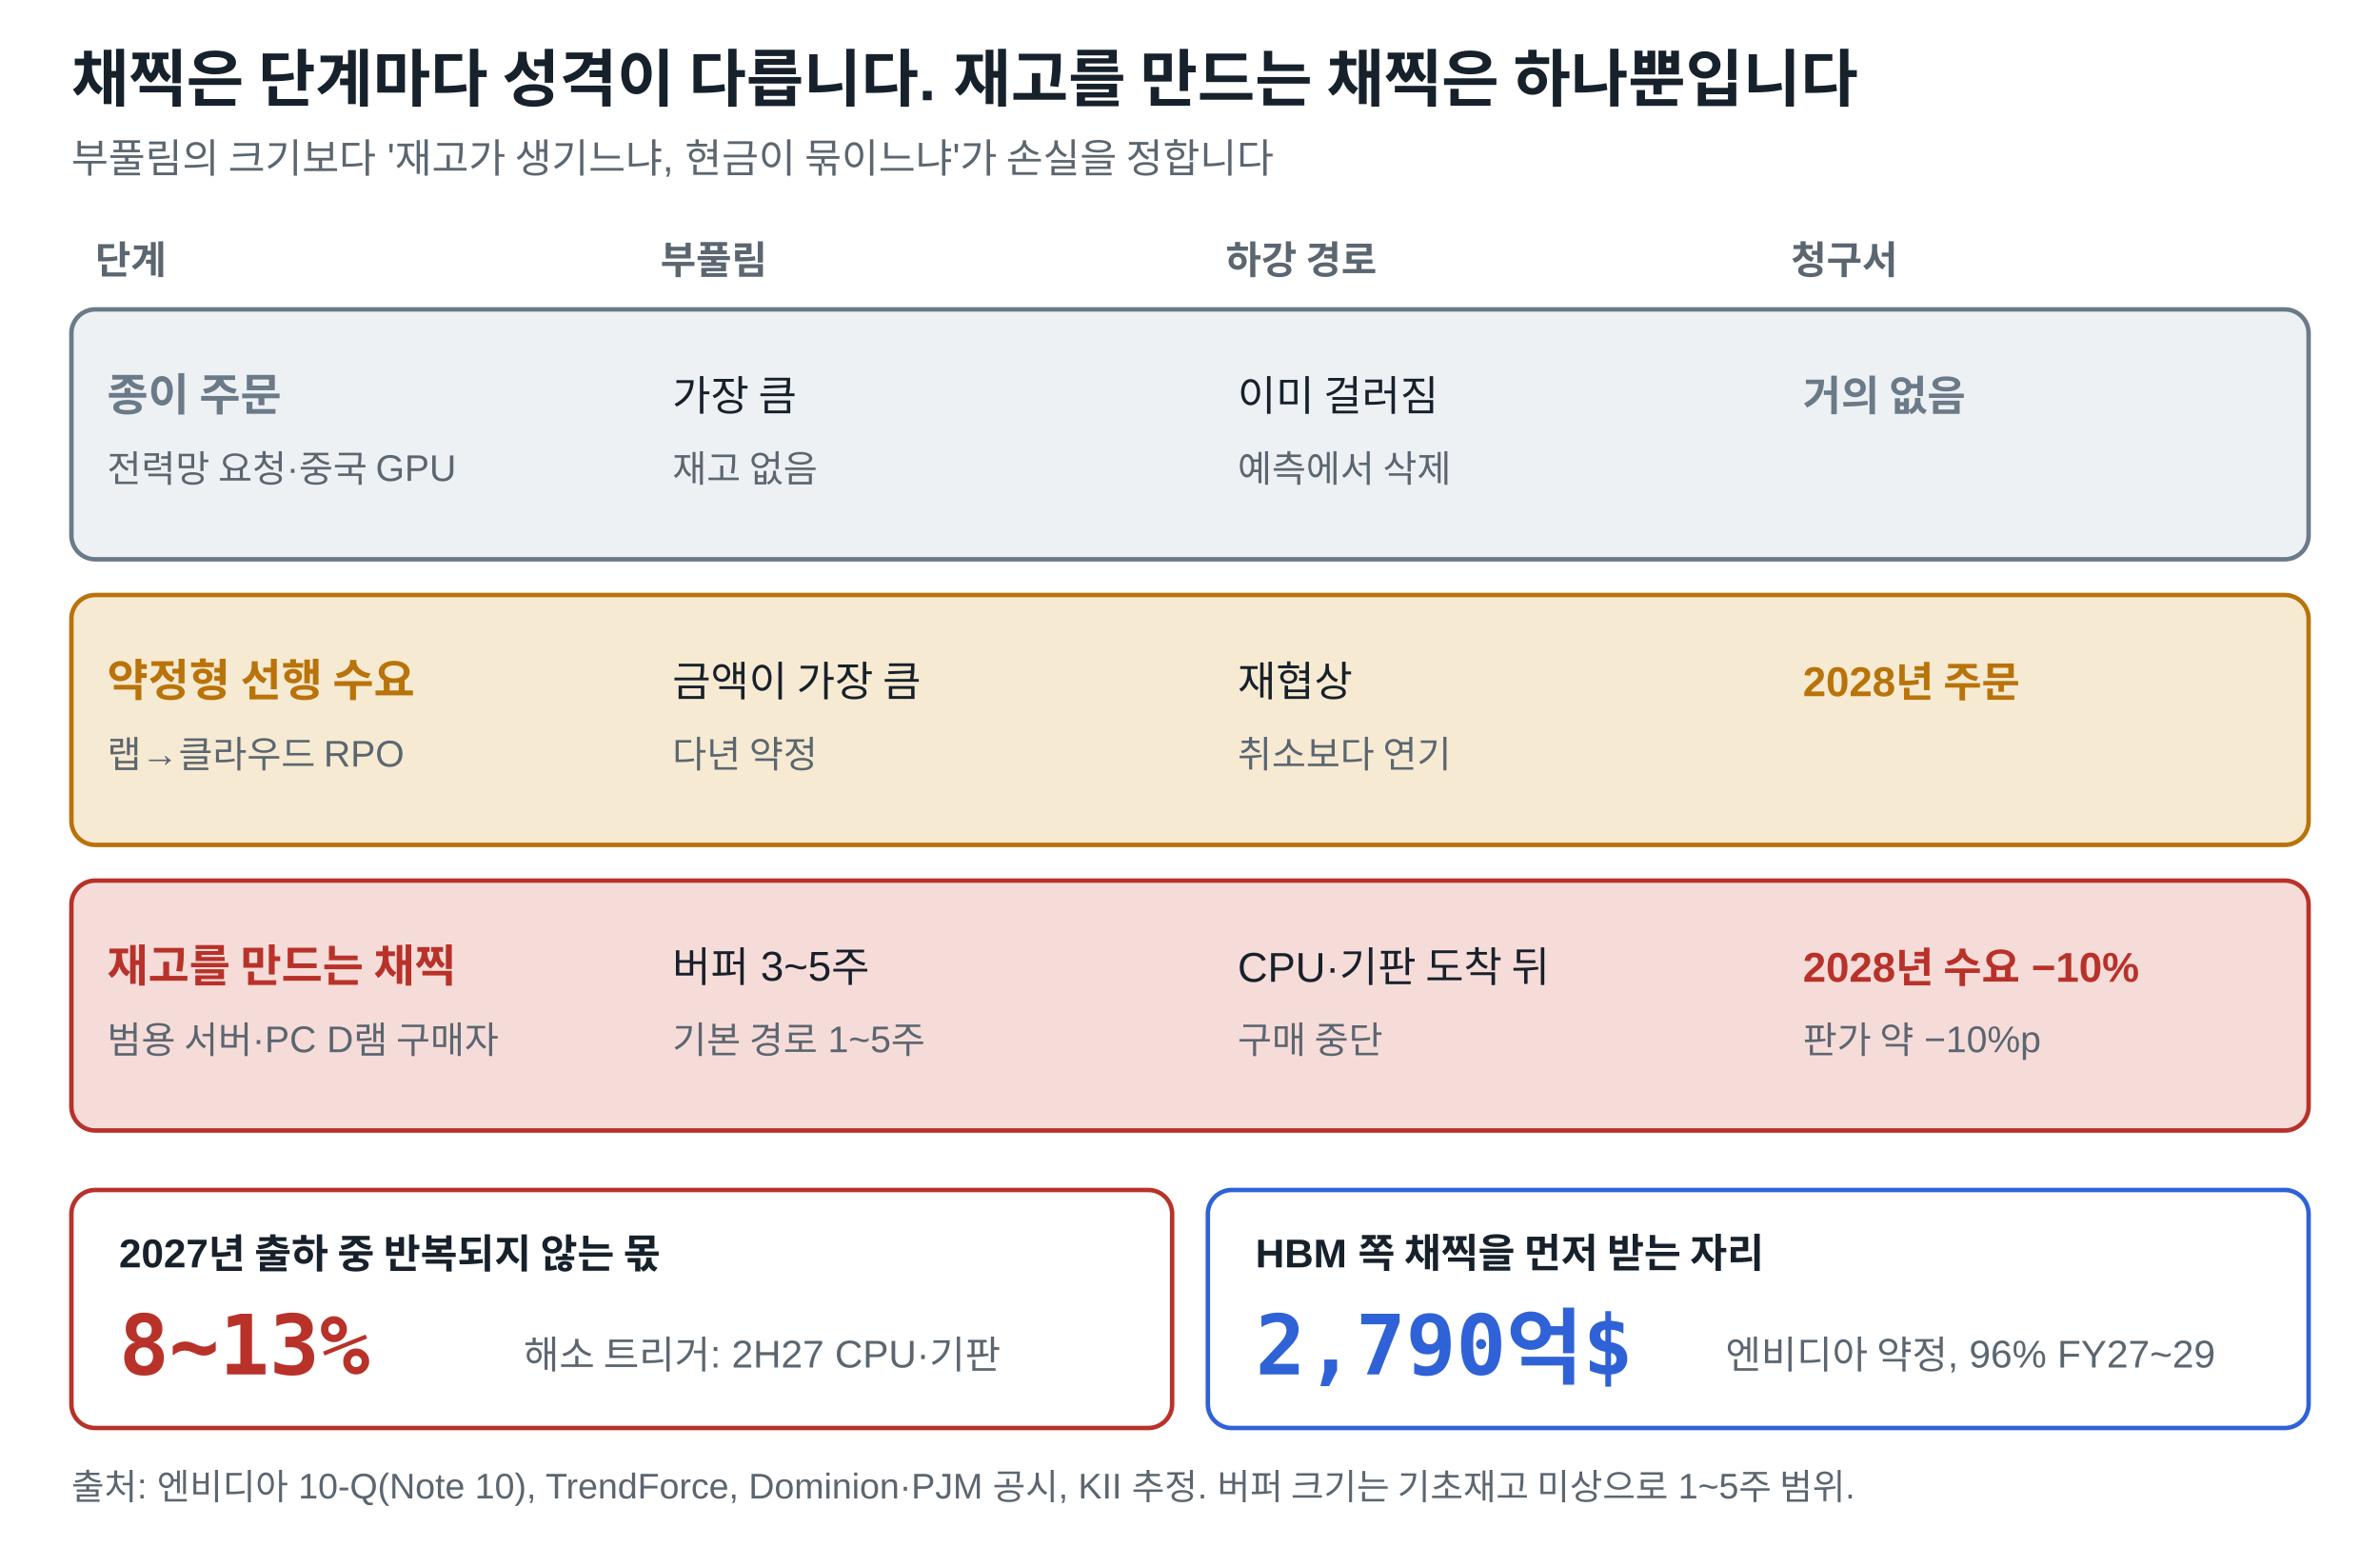
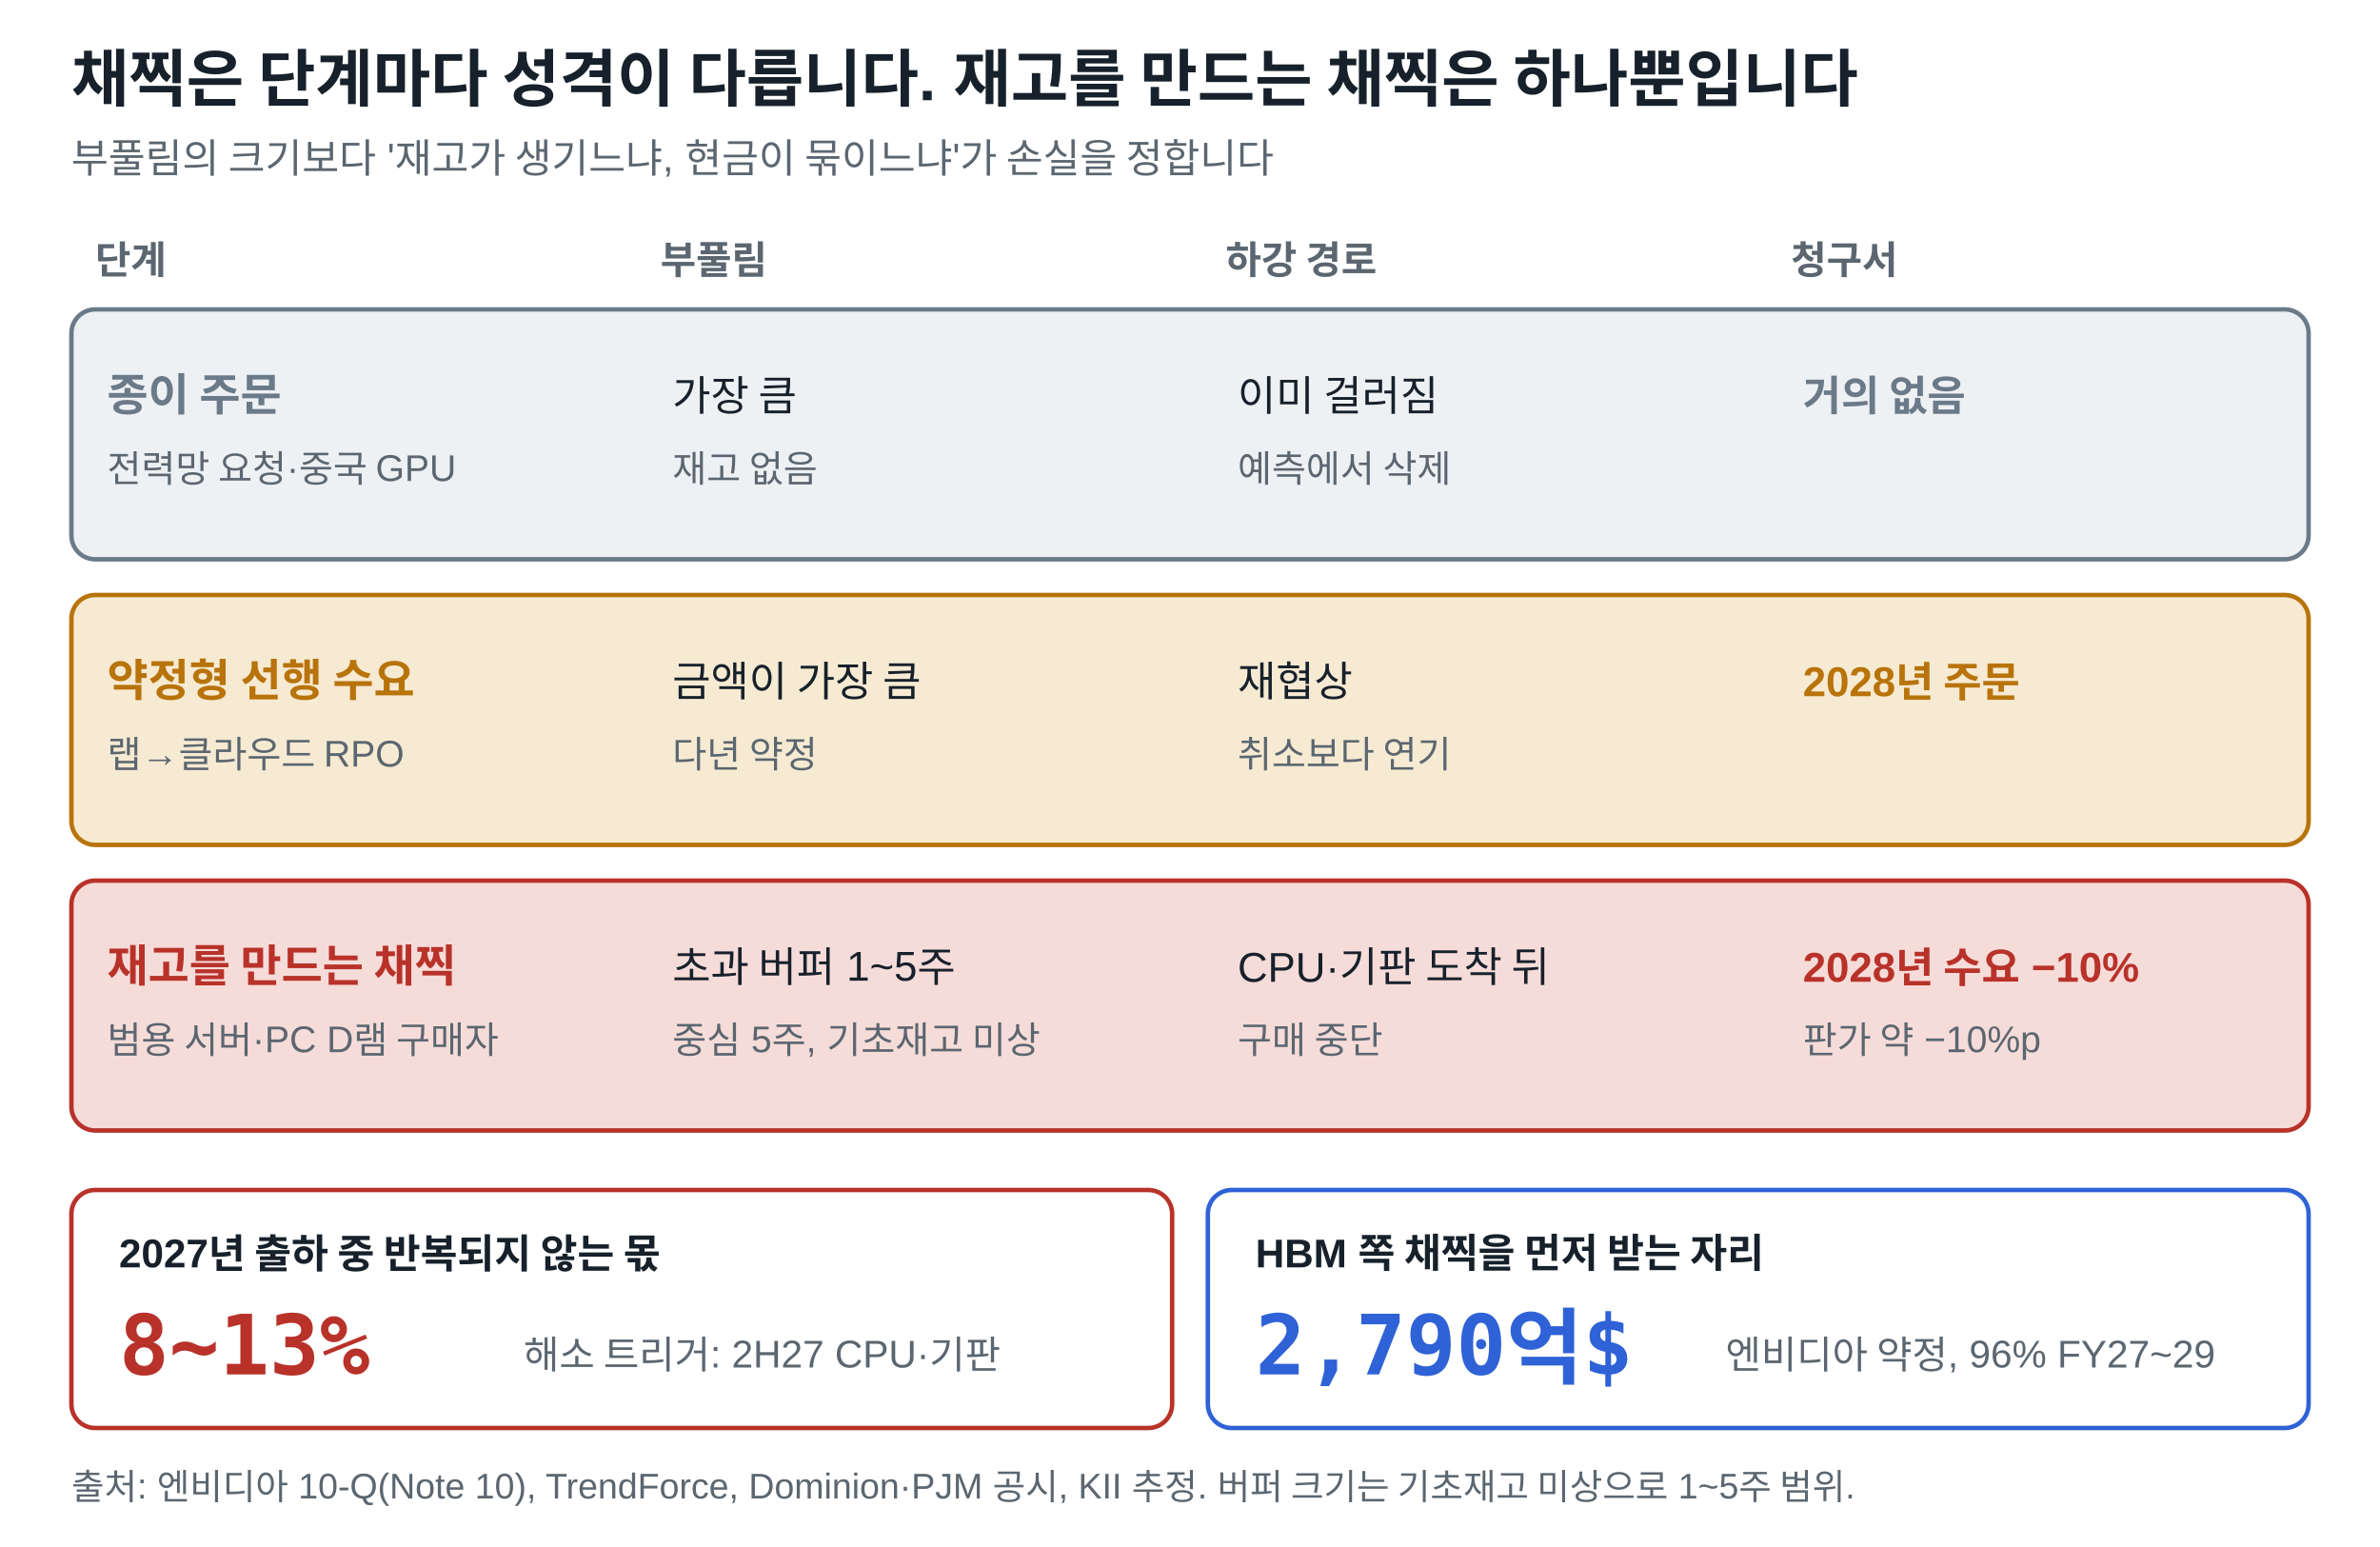
<svg xmlns="http://www.w3.org/2000/svg" viewBox="0 0 800 520" width="800" height="520" font-family="-apple-system, 'Apple SD Gothic Neo', 'Noto Sans KR', 'Helvetica Neue', Arial, sans-serif" font-size="14">
  <rect x="0" y="0" width="800" height="520" fill="#ffffff" />
  <text x="24.0" y="34.0" font-size="21" font-weight="700" fill="#17212b" text-anchor="start">채찍은 단계마다 성격이 다릅니다. 재고를 만드는 채찍은 하나뿐입니다</text>
  <text x="24.0" y="58.0" font-size="13.5" font-weight="400" fill="#5b6670" text-anchor="start">부풀림의 크기보다 '재고가 생기느냐, 현금이 묶이느냐'가 손실을 정합니다</text>
  <text x="32.0" y="92.0" font-size="13" font-weight="700" fill="#5b6670" text-anchor="start">단계</text>
  <text x="222.0" y="92.0" font-size="13" font-weight="700" fill="#5b6670" text-anchor="start">부풀림</text>
  <text x="412.0" y="92.0" font-size="13" font-weight="700" fill="#5b6670" text-anchor="start">하강 경로</text>
  <text x="602.0" y="92.0" font-size="13" font-weight="700" fill="#5b6670" text-anchor="start">청구서</text>
  <rect x="24.0" y="104.0" width="752.0" height="84.0" rx="8" fill="#eef1f4" stroke="#6b7a88" stroke-width="1.5" opacity="1" />
  <text x="36.0" y="138.0" font-size="15" font-weight="700" fill="#6b7a88" text-anchor="start">종이 주문</text>
  <text x="36.0" y="162.0" font-size="12.5" font-weight="400" fill="#5b6670" text-anchor="start">전력망 요청·중국 GPU</text>
  <text x="226.0" y="138.0" font-size="14" font-weight="400" fill="#17212b" text-anchor="start">가장 큼</text>
  <text x="226.0" y="162.0" font-size="12.5" font-weight="400" fill="#5b6670" text-anchor="start">재고 없음</text>
  <text x="416.0" y="138.0" font-size="14" font-weight="400" fill="#17212b" text-anchor="start">이미 걸러짐</text>
  <text x="416.0" y="162.0" font-size="12.5" font-weight="400" fill="#5b6670" text-anchor="start">예측에서 삭제</text>
  <text x="606.0" y="138.0" font-size="14" font-weight="700" fill="#6b7a88" text-anchor="start">거의 없음</text>
  <rect x="24.0" y="200.0" width="752.0" height="84.0" rx="8" fill="#f7ead2" stroke="#b8730a" stroke-width="1.5" opacity="1" />
  <text x="36.0" y="234.0" font-size="15" font-weight="700" fill="#b8730a" text-anchor="start">약정형 선행 수요</text>
  <text x="36.0" y="258.0" font-size="12.5" font-weight="400" fill="#5b6670" text-anchor="start">랩→클라우드 RPO</text>
  <text x="226.0" y="234.0" font-size="14" font-weight="400" fill="#17212b" text-anchor="start">금액이 가장 큼</text>
  <text x="226.0" y="258.0" font-size="12.5" font-weight="400" fill="#5b6670" text-anchor="start">다년 약정</text>
  <text x="416.0" y="234.0" font-size="14" font-weight="400" fill="#17212b" text-anchor="start">재협상</text>
  <text x="416.0" y="258.0" font-size="12.5" font-weight="400" fill="#5b6670" text-anchor="start">취소보다 연기</text>
  <text x="606.0" y="234.0" font-size="14" font-weight="700" fill="#b8730a" text-anchor="start">2028년 주문</text>
  <rect x="24.0" y="296.0" width="752.0" height="84.0" rx="8" fill="#f6dcd9" stroke="#b8322a" stroke-width="1.5" opacity="1" />
  <text x="36.0" y="330.0" font-size="15" font-weight="700" fill="#b8322a" text-anchor="start">재고를 만드는 채찍</text>
  <text x="36.0" y="354.0" font-size="12.5" font-weight="400" fill="#5b6670" text-anchor="start">범용 서버·PC D램 구매자</text>
-   <text x="226.0" y="330.0" font-size="14" font-weight="400" fill="#17212b" text-anchor="start">버퍼 3~5주</text>
-   <text x="226.0" y="354.0" font-size="12.5" font-weight="400" fill="#5b6670" text-anchor="start">기본 경로 1~5주</text>
+   <text x="226.0" y="330.0" font-size="14" font-weight="400" fill="#17212b" text-anchor="start">초과 버퍼 1~5주</text>
+   <text x="226.0" y="354.0" font-size="12.5" font-weight="400" fill="#5b6670" text-anchor="start">중심 5주, 기초재고 미상</text>
  <text x="416.0" y="330.0" font-size="14" font-weight="400" fill="#17212b" text-anchor="start">CPU·기판 도착 뒤</text>
  <text x="416.0" y="354.0" font-size="12.5" font-weight="400" fill="#5b6670" text-anchor="start">구매 중단</text>
  <text x="606.0" y="330.0" font-size="14" font-weight="700" fill="#b8322a" text-anchor="start">2028년 수요 −10%</text>
  <text x="606.0" y="354.0" font-size="12.5" font-weight="400" fill="#5b6670" text-anchor="start">판가 약 −10%p</text>
  <rect x="24.0" y="400.0" width="370.0" height="80.0" rx="8" fill="#ffffff" stroke="#b8322a" stroke-width="1.5" opacity="1" />
  <text x="40.0" y="426.0" font-size="13.5" font-weight="700" fill="#17212b" text-anchor="start">2027년 출하 중 반복되지 않는 몫</text>
  <text x="40.0" y="462.0" font-size="28" font-weight="700" fill="#b8322a" text-anchor="start" font-family="Menlo, 'DejaVu Sans Mono', monospace">8~13%</text>
  <text x="176.0" y="460.0" font-size="13" font-weight="400" fill="#5b6670" text-anchor="start">해소 트리거: 2H27 CPU·기판</text>
  <rect x="406.0" y="400.0" width="370.0" height="80.0" rx="8" fill="#ffffff" stroke="#2f62d6" stroke-width="1.5" opacity="1" />
  <text x="422.0" y="426.0" font-size="13.5" font-weight="700" fill="#17212b" text-anchor="start">HBM 쪽 채찍을 먼저 받는 자리</text>
  <text x="422.0" y="462.0" font-size="28" font-weight="700" fill="#2f62d6" text-anchor="start" font-family="Menlo, 'DejaVu Sans Mono', monospace">2,790억$</text>
  <text x="580.0" y="460.0" font-size="13" font-weight="400" fill="#5b6670" text-anchor="start">엔비디아 약정, 96% FY27~29</text>
  <text x="24.0" y="504.0" font-size="12" font-weight="400" fill="#5b6670" text-anchor="start">출처: 엔비디아 10-Q(Note 10), TrendForce, Dominion·PJM 공시, KII 추정. 버퍼 크기는 기초재고 미상으로 1~5주 범위.</text>
</svg>
